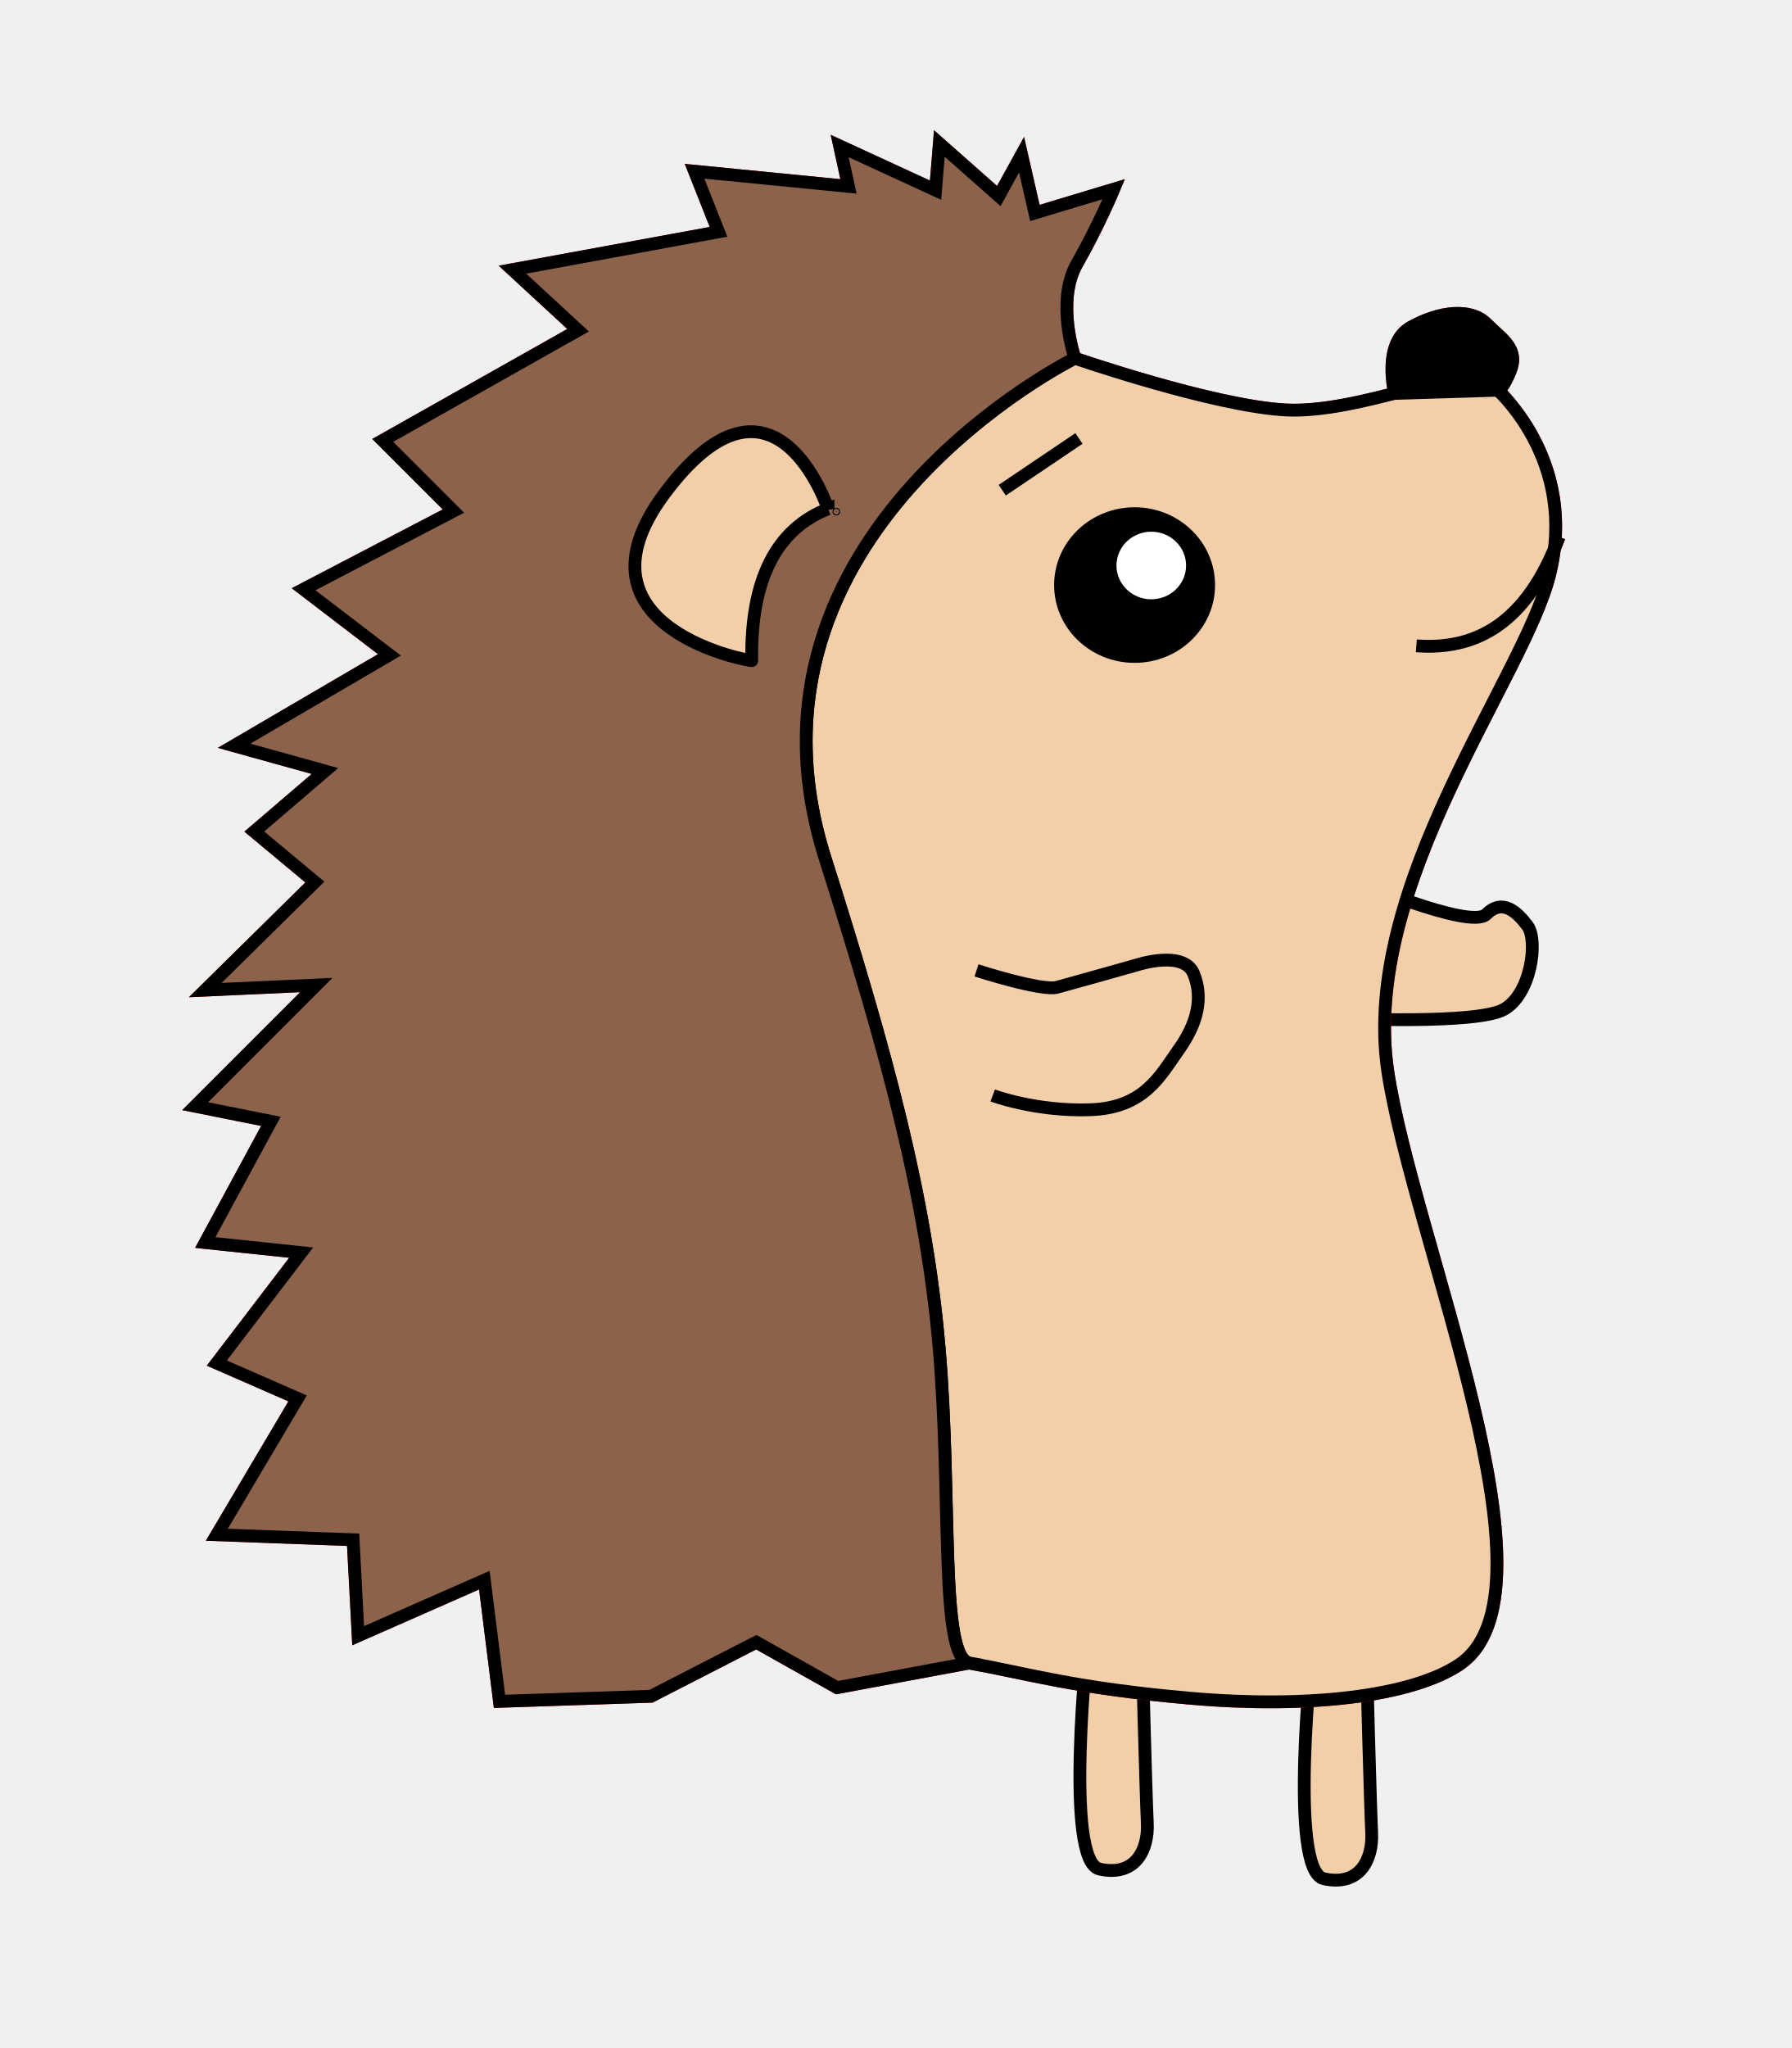
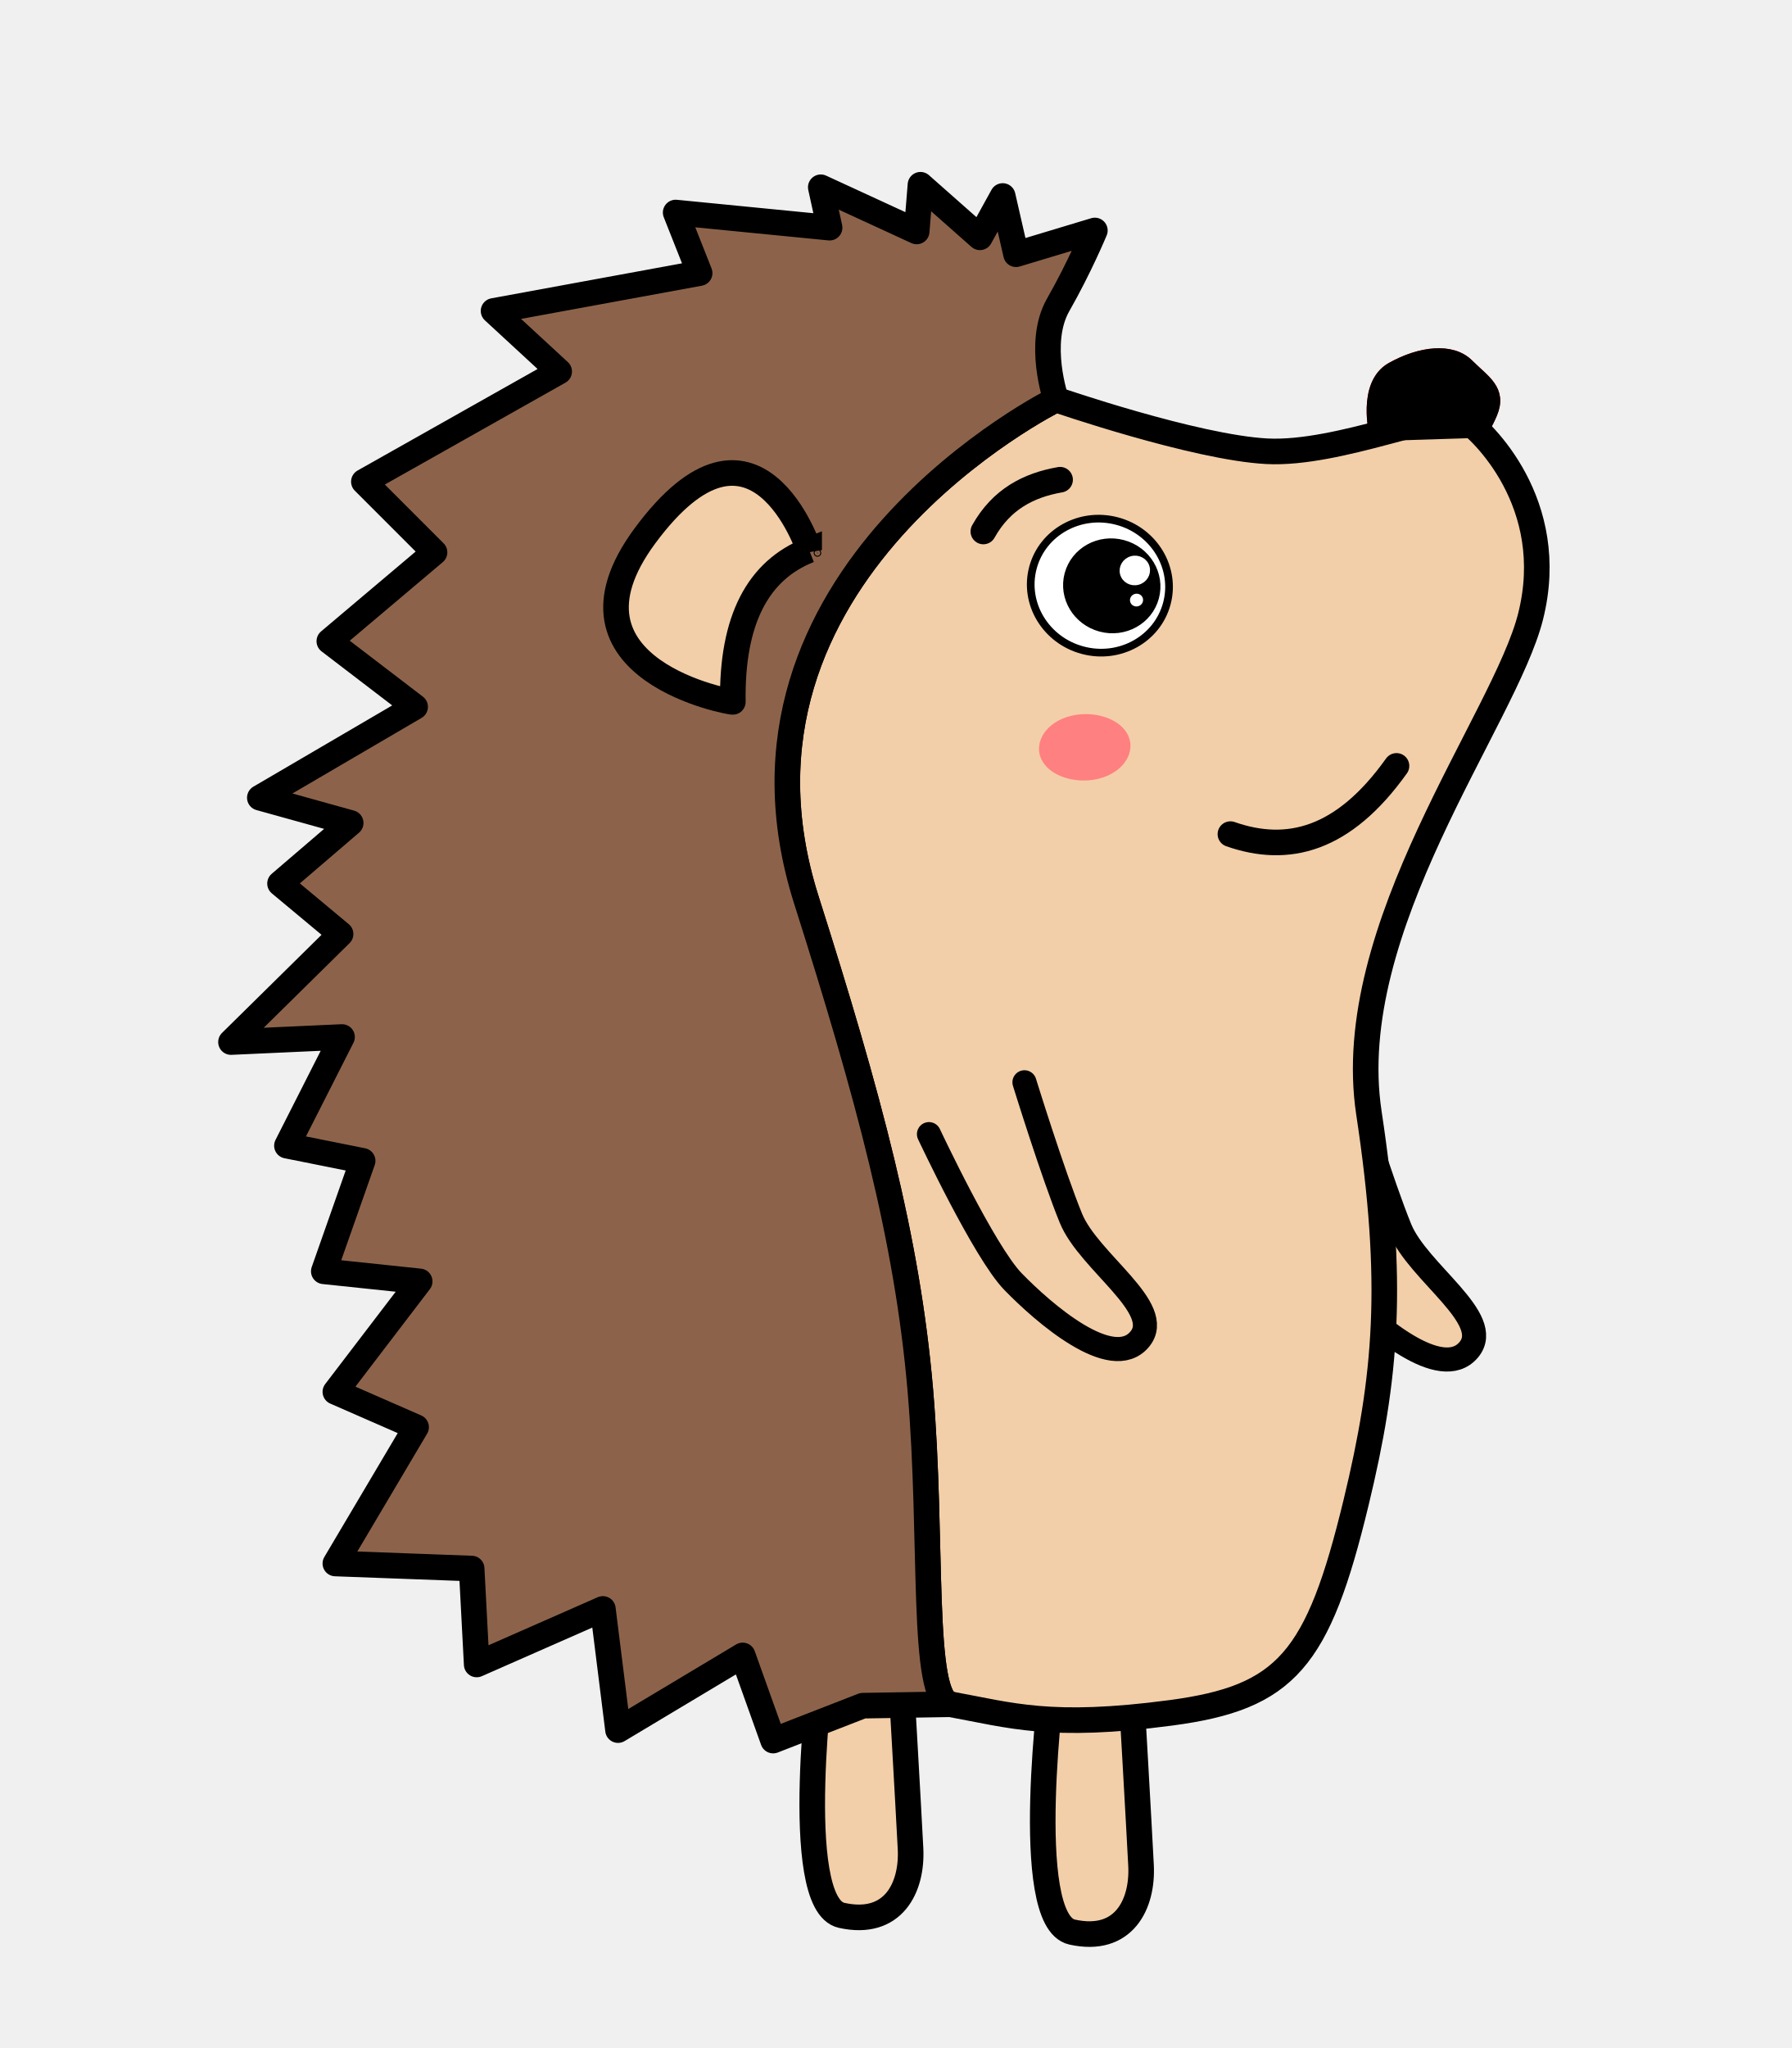
<svg xmlns="http://www.w3.org/2000/svg" width="70mm" height="80mm" viewBox="0 0 70 80" version="1.1" id="svg74501">
  <defs id="defs74498" />
  <g id="layer1">
-     <path style="font-variation-settings:normal;vector-effect:none;fill:#f2cfa9;fill-opacity:1;fill-rule:evenodd;stroke:#000000;stroke-width:0.5;stroke-linecap:butt;stroke-linejoin:miter;stroke-miterlimit:4;stroke-dasharray:none;stroke-dashoffset:0;stroke-opacity:1;-inkscape-stroke:none;stop-color:#000000" d="m 52.7,34.304 c 0,0 4.744,2.038 5.372,1.41 0.628,-0.628 1.193,-0.105 1.611,0.453 0.418,0.558 0.148,2.675 -0.933,3.268 -1.081,0.593 -6.306,0.345 -6.306,0.345" id="path3196" />
-     <path style="font-variation-settings:normal;vector-effect:none;fill:#f2cfa9;fill-opacity:1;fill-rule:evenodd;stroke:#000000;stroke-width:0.5;stroke-linecap:butt;stroke-linejoin:miter;stroke-miterlimit:4;stroke-dasharray:none;stroke-dashoffset:0;stroke-opacity:1;-inkscape-stroke:none;stop-color:#000000" d="m 51.275,64.371 c 0,0 -0.954,8.705 0.451,9.018 1.405,0.312 1.919,-0.76 1.867,-1.801 -0.052,-1.041 -0.208,-6.975 -0.208,-6.975" id="path3198" />
-     <path style="font-variation-settings:normal;vector-effect:none;fill:#f2cfa9;fill-opacity:1;fill-rule:evenodd;stroke:#000000;stroke-width:0.5;stroke-linecap:butt;stroke-linejoin:miter;stroke-miterlimit:4;stroke-dasharray:none;stroke-dashoffset:0;stroke-opacity:1;-inkscape-stroke:none;stop-color:#000000" d="m 42.509,63.993 c 0,0 -0.954,8.705 0.451,9.018 1.405,0.312 1.919,-0.76 1.867,-1.801 -0.052,-1.041 -0.208,-6.975 -0.208,-6.975" id="path3200" />
-     <path style="fill:none;fill-rule:evenodd;stroke:#ff0000;stroke-width:0.5;stroke-linecap:butt;stroke-linejoin:miter;stroke-miterlimit:4;stroke-dasharray:none;stroke-opacity:1" d="m 37.874,64.961 c 2.348,0.426 4.141,0.986 8.677,1.38 4.536,0.394 8.572,-0.067 10.448,-1.307 4.217,-2.788 -1.768,-16.529 -2.775,-23.175 -1.096,-7.239 5.298,-15.353 6.316,-19.386 1.117,-4.424 -1.923,-7.297 -2.613,-7.741 -0.69,-0.444 -4.881,1.43 -7.691,1.282 -2.81,-0.148 -8.239,-2.021 -8.239,-2.021 0,0 -13.798,6.815 -9.756,19.543 2.436,7.672 3.948,13.252 4.454,19.137 0.506,5.885 0.006,12.074 1.18,12.287 z" id="path1011-5" />
-     <path id="path1757-7" style="font-variation-settings:normal;vector-effect:none;fill:none;fill-opacity:1;fill-rule:evenodd;stroke:#ff0000;stroke-width:0.5;stroke-linecap:butt;stroke-linejoin:miter;stroke-miterlimit:4;stroke-dasharray:none;stroke-dashoffset:0;stroke-opacity:1;-inkscape-stroke:none;stop-color:#000000" d="m 36.702,5.605 -0.148,1.824 -3.747,-1.726 0.345,1.578 -6.015,-0.591 0.937,2.366 -8.052,1.478 2.564,2.366 -7.631,4.303 2.761,2.761 -5.854,3.053 3.353,2.564 -6.068,3.55 3.55,0.986 -2.761,2.366 2.366,1.972 -4.282,4.22 4.339,-0.197 -4.733,4.733 2.958,0.592 -2.564,4.733 3.747,0.394 -3.295,4.315 3.155,1.38 -3.155,5.325 5.325,0.197 0.197,3.747 4.93,-2.169 0.592,4.733 5.916,-0.197 4.119,-2.113 3.155,1.775 5.168,-0.963 c -1.174,-0.213 -0.674,-6.402 -1.18,-12.287 -0.506,-5.885 -2.017,-11.465 -4.453,-19.137 -4.042,-12.729 9.757,-19.544 9.757,-19.544 0,0 -0.763,-2.212 0.081,-3.692 0.844,-1.479 1.436,-2.909 1.436,-2.909 l -3.08,0.928 -0.521,-2.275 -0.89,1.614 z" />
-     <circle id="path1912-4" style="fill:#000000;stroke:#ff0000;stroke-width:0.265" cx="32.677" cy="19.987" r="0.017" />
-     <path style="font-variation-settings:normal;vector-effect:none;fill:none;fill-opacity:1;fill-rule:evenodd;stroke:#ff0000;stroke-width:0.5;stroke-linecap:butt;stroke-linejoin:miter;stroke-miterlimit:4;stroke-dasharray:none;stroke-dashoffset:0;stroke-opacity:1;-inkscape-stroke:none;stop-color:#000000" d="m 32.352,19.877 c 0,0 -2.102,-6.391 -6.415,-0.558 -3.9,5.275 3.55,6.547 3.434,6.484 -0.047,-3.205 0.983,-5.138 2.981,-5.927 z" id="path1949-1" />
-     <path style="font-variation-settings:normal;vector-effect:none;fill:none;fill-opacity:1;fill-rule:evenodd;stroke:#ff0000;stroke-width:0.5;stroke-linecap:butt;stroke-linejoin:miter;stroke-miterlimit:4;stroke-dasharray:none;stroke-dashoffset:0;stroke-opacity:1;-inkscape-stroke:none;stop-color:#000000" d="m 60.916,20.974 c -1.25,3.348 -3.215,4.432 -5.578,4.253" id="path2146-8" />
-     <ellipse style="color:#000000;font-variation-settings:normal;overflow:visible;vector-effect:none;fill:none;fill-opacity:1;fill-rule:evenodd;stroke:#ff0000;stroke-width:0.5;stroke-linecap:butt;stroke-linejoin:miter;stroke-miterlimit:4;stroke-dasharray:none;stroke-dashoffset:0;stroke-opacity:1;-inkscape-stroke:none;stop-color:#000000" id="path2369-5" cx="44.33" cy="22.854" rx="2.894" ry="2.789" />
-     <ellipse style="color:#000000;font-variation-settings:normal;overflow:visible;vector-effect:none;fill:none;fill-opacity:1;fill-rule:evenodd;stroke:#ff0000;stroke-width:0.5;stroke-linecap:butt;stroke-linejoin:miter;stroke-miterlimit:4;stroke-dasharray:none;stroke-dashoffset:0;stroke-opacity:1;-inkscape-stroke:none;stop-color:#000000" id="path2369-5-3" cx="44.982" cy="22.09" rx="1.11" ry="1.07" />
-     <path style="font-variation-settings:normal;vector-effect:none;fill:none;fill-opacity:1;fill-rule:evenodd;stroke:#ff0000;stroke-width:0.5;stroke-linecap:butt;stroke-linejoin:miter;stroke-miterlimit:4;stroke-dasharray:none;stroke-dashoffset:0;stroke-opacity:1;-inkscape-stroke:none;stop-color:#000000" d="m 39.159,19.149 2.998,-2.022" id="path2404-9" />
-     <path style="font-variation-settings:normal;vector-effect:none;fill:none;fill-opacity:1;fill-rule:evenodd;stroke:#ff0000;stroke-width:0.5;stroke-linecap:butt;stroke-linejoin:miter;stroke-miterlimit:4;stroke-dasharray:none;stroke-dashoffset:0;stroke-opacity:1;-inkscape-stroke:none;stop-color:#000000" d="m 38.154,37.906 c 0,0 2.544,0.824 3.151,0.659 0.607,-0.165 3.136,-0.878 3.136,-0.878 0,0 1.813,-0.593 2.196,0.349 0.383,0.941 -0.479,3.501 -0.479,3.501 0,0 -1.445,1.744 -3.572,1.814 -2.127,0.07 -3.8,-0.558 -3.8,-0.558" id="path2482-7" />
-     <path style="font-variation-settings:normal;vector-effect:none;fill:none;fill-opacity:1;fill-rule:evenodd;stroke:#ff0000;stroke-width:0.5;stroke-linecap:butt;stroke-linejoin:miter;stroke-miterlimit:4;stroke-dasharray:none;stroke-dashoffset:0;stroke-opacity:1;-inkscape-stroke:none;stop-color:#000000" d="m 54.491,15.367 c 0,0 -0.488,-1.952 0.628,-2.58 1.116,-0.628 2.336,-0.767 2.963,-0.139 0.628,0.628 1.293,0.978 0.91,1.884 -0.383,0.906 -0.548,0.713 -0.548,0.713 z" id="path2926-8" />
-     <path style="fill:#f2cfa9;fill-opacity:1;fill-rule:evenodd;stroke:#000000;stroke-width:0.5;stroke-linecap:butt;stroke-linejoin:miter;stroke-miterlimit:4;stroke-dasharray:none;stroke-opacity:1" d="m 37.874,64.961 c 2.348,0.426 4.141,0.986 8.677,1.38 4.536,0.394 8.572,-0.067 10.448,-1.307 4.217,-2.788 -1.768,-16.529 -2.775,-23.175 -1.096,-7.239 5.298,-15.353 6.316,-19.386 1.117,-4.424 -1.923,-7.297 -2.613,-7.741 -0.69,-0.444 -4.881,1.43 -7.691,1.282 -2.81,-0.148 -8.239,-2.021 -8.239,-2.021 0,0 -13.798,6.815 -9.756,19.543 2.436,7.672 3.948,13.252 4.454,19.137 0.506,5.885 0.006,12.074 1.18,12.287 z" id="path3178" />
-     <path id="path3180" style="font-variation-settings:normal;vector-effect:none;fill:#8c634a;fill-opacity:1;fill-rule:evenodd;stroke:#000000;stroke-width:0.5;stroke-linecap:butt;stroke-linejoin:miter;stroke-miterlimit:4;stroke-dasharray:none;stroke-dashoffset:0;stroke-opacity:1;-inkscape-stroke:none;stop-color:#000000" d="m 36.702,5.605 -0.148,1.824 -3.747,-1.726 0.345,1.578 -6.015,-0.591 0.937,2.366 -8.052,1.478 2.564,2.366 -7.631,4.303 2.761,2.761 -5.854,3.053 3.353,2.564 -6.068,3.55 3.55,0.986 -2.761,2.366 2.366,1.972 -4.282,4.22 4.339,-0.197 -4.733,4.733 2.958,0.592 -2.564,4.733 3.747,0.394 -3.295,4.315 3.155,1.38 -3.155,5.325 5.325,0.197 0.197,3.747 4.93,-2.169 0.592,4.733 5.916,-0.197 4.119,-2.113 3.155,1.775 5.168,-0.963 c -1.174,-0.213 -0.674,-6.402 -1.18,-12.287 -0.506,-5.885 -2.017,-11.465 -4.453,-19.137 -4.042,-12.729 9.757,-19.544 9.757,-19.544 0,0 -0.763,-2.212 0.081,-3.692 0.844,-1.479 1.436,-2.909 1.436,-2.909 l -3.08,0.928 -0.521,-2.275 -0.89,1.614 z" />
-     <circle id="circle3182" style="fill:#000000;stroke:#000000;stroke-width:0.265" cx="32.677" cy="19.987" r="0.017" />
-     <path style="font-variation-settings:normal;vector-effect:none;fill:#f2cfa9;fill-opacity:1;fill-rule:evenodd;stroke:#000000;stroke-width:0.5;stroke-linecap:butt;stroke-linejoin:miter;stroke-miterlimit:4;stroke-dasharray:none;stroke-dashoffset:0;stroke-opacity:1;-inkscape-stroke:none;stop-color:#000000" d="m 32.352,19.877 c 0,0 -2.102,-6.391 -6.415,-0.558 -3.9,5.275 3.55,6.547 3.434,6.484 -0.047,-3.205 0.983,-5.138 2.981,-5.927 z" id="path3184" />
-     <path style="font-variation-settings:normal;vector-effect:none;fill:none;fill-opacity:1;fill-rule:evenodd;stroke:#000000;stroke-width:0.5;stroke-linecap:butt;stroke-linejoin:miter;stroke-miterlimit:4;stroke-dasharray:none;stroke-dashoffset:0;stroke-opacity:1;-inkscape-stroke:none;stop-color:#000000" d="m 60.916,20.974 c -1.25,3.348 -3.215,4.432 -5.578,4.253" id="path3186" />
-     <ellipse style="color:#000000;font-variation-settings:normal;overflow:visible;vector-effect:none;fill:#000000;fill-opacity:1;fill-rule:evenodd;stroke:#000000;stroke-width:0.5;stroke-linecap:butt;stroke-linejoin:miter;stroke-miterlimit:4;stroke-dasharray:none;stroke-dashoffset:0;stroke-opacity:1;-inkscape-stroke:none;stop-color:#000000" id="ellipse3188" cx="44.33" cy="22.854" rx="2.894" ry="2.789" />
-     <ellipse style="color:#000000;font-variation-settings:normal;overflow:visible;vector-effect:none;fill:#ffffff;fill-opacity:1;fill-rule:evenodd;stroke:#ffffff;stroke-width:0.5;stroke-linecap:butt;stroke-linejoin:miter;stroke-miterlimit:4;stroke-dasharray:none;stroke-dashoffset:0;stroke-opacity:1;-inkscape-stroke:none;stop-color:#000000" id="ellipse3190" cx="44.982" cy="22.09" rx="1.11" ry="1.07" />
-     <path style="font-variation-settings:normal;vector-effect:none;fill:none;fill-opacity:1;fill-rule:evenodd;stroke:#000000;stroke-width:0.5;stroke-linecap:butt;stroke-linejoin:miter;stroke-miterlimit:4;stroke-dasharray:none;stroke-dashoffset:0;stroke-opacity:1;-inkscape-stroke:none;stop-color:#000000" d="m 39.159,19.149 2.998,-2.022" id="path3192" />
-     <path style="font-variation-settings:normal;vector-effect:none;fill:#f2cfa9;fill-opacity:1;fill-rule:evenodd;stroke:#000000;stroke-width:0.5;stroke-linecap:butt;stroke-linejoin:miter;stroke-miterlimit:4;stroke-dasharray:none;stroke-dashoffset:0;stroke-opacity:1;-inkscape-stroke:none;stop-color:#000000" d="m 38.154,37.906 c 0,0 2.544,0.824 3.151,0.659 0.607,-0.165 3.136,-0.878 3.136,-0.878 0,0 1.813,-0.593 2.196,0.349 0.383,0.941 0.151,1.934 -0.578,2.958 -0.728,1.024 -1.346,2.287 -3.473,2.356 -2.127,0.07 -3.8,-0.558 -3.8,-0.558" id="path3194" />
-     <path style="font-variation-settings:normal;vector-effect:none;fill:#000000;fill-opacity:1;fill-rule:evenodd;stroke:#000000;stroke-width:0.5;stroke-linecap:butt;stroke-linejoin:miter;stroke-miterlimit:4;stroke-dasharray:none;stroke-dashoffset:0;stroke-opacity:1;-inkscape-stroke:none;stop-color:#000000" d="m 54.491,15.367 c 0,0 -0.488,-1.952 0.628,-2.58 1.116,-0.628 2.336,-0.767 2.963,-0.139 0.628,0.628 1.293,0.978 0.91,1.884 -0.383,0.906 -0.548,0.713 -0.548,0.713 z" id="path3202" />
+     <path style="font-variation-settings:normal;fill:#f2cfa9;fill-opacity:1;fill-rule:evenodd;stroke:#000000;stroke-width:0.941;stroke-linecap:round;stroke-linejoin:miter;stroke-miterlimit:4;stroke-dasharray:none;stroke-dashoffset:0;stroke-opacity:1;stop-color:#000000" d="m 49.156,44.71 c 0,0 2.156,4.601 3.282,5.759 1.189,1.224 3.865,3.556 4.951,2.253 1.01,-1.211 -1.985,-3.01 -2.687,-4.727 -0.702,-1.718 -1.815,-5.309 -1.815,-5.309" id="path72603-2-9-3-1" />
+     <path style="font-variation-settings:normal;fill:#f2cfa9;fill-opacity:1;fill-rule:evenodd;stroke:#000000;stroke-width:1;stroke-linecap:butt;stroke-linejoin:miter;stroke-miterlimit:4;stroke-dasharray:none;stroke-dashoffset:0;stroke-opacity:1;stop-color:#000000" d="m 41.139,65.416 c 0,0 -1.279,9.604 0.749,10.055 2.028,0.451 2.769,-1.096 2.694,-2.598 -0.075,-1.502 -0.399,-7.108 -0.399,-7.108" id="path3198-0-9" />
+     <path style="font-variation-settings:normal;fill:#f2cfa9;fill-opacity:1;fill-rule:evenodd;stroke:#000000;stroke-width:1;stroke-linecap:butt;stroke-linejoin:miter;stroke-miterlimit:4;stroke-dasharray:none;stroke-dashoffset:0;stroke-opacity:1;stop-color:#000000" d="m 32.133,64.763 c 0,0 -1.279,9.604 0.749,10.055 2.028,0.451 2.769,-1.096 2.694,-2.598 -0.075,-1.502 -0.399,-7.108 -0.399,-7.108" id="path3198-0-9-3" />
+     <circle id="path1912-4-8-7" style="fill:#000000;stroke:#ff0000;stroke-width:0.265" cx="31.939" cy="21.599" r="0.017" />
+     <path style="font-variation-settings:normal;vector-effect:none;fill:none;fill-opacity:1;fill-rule:evenodd;stroke:#ff0000;stroke-width:0.5;stroke-linecap:butt;stroke-linejoin:miter;stroke-miterlimit:4;stroke-dasharray:none;stroke-dashoffset:0;stroke-opacity:1;-inkscape-stroke:none;stop-color:#000000" d="m 31.614,21.489 c 0,0 -2.102,-6.391 -6.415,-0.558 -3.9,5.275 3.55,6.547 3.434,6.484 -0.047,-3.205 0.983,-5.138 2.981,-5.927 z" id="path1949-1-9-7" />
+     <path style="font-variation-settings:normal;vector-effect:none;fill:none;fill-opacity:1;fill-rule:evenodd;stroke:#ff0000;stroke-width:0.5;stroke-linecap:butt;stroke-linejoin:miter;stroke-miterlimit:4;stroke-dasharray:none;stroke-dashoffset:0;stroke-opacity:1;-inkscape-stroke:none;stop-color:#000000" d="m 60.177,22.586 c -1.25,3.348 -3.215,4.432 -5.578,4.253" id="path2146-8-7-5" />
+     <path style="font-variation-settings:normal;vector-effect:none;fill:none;fill-opacity:1;fill-rule:evenodd;stroke:#ff0000;stroke-width:0.5;stroke-linecap:butt;stroke-linejoin:miter;stroke-miterlimit:4;stroke-dasharray:none;stroke-dashoffset:0;stroke-opacity:1;-inkscape-stroke:none;stop-color:#000000" d="m 38.421,20.761 2.998,-2.022" id="path2404-9-4-1" />
+     <path style="font-variation-settings:normal;vector-effect:none;fill:none;fill-opacity:1;fill-rule:evenodd;stroke:#ff0000;stroke-width:0.5;stroke-linecap:butt;stroke-linejoin:miter;stroke-miterlimit:4;stroke-dasharray:none;stroke-dashoffset:0;stroke-opacity:1;-inkscape-stroke:none;stop-color:#000000" d="m 37.416,39.518 c 0,0 2.544,0.824 3.151,0.659 0.607,-0.165 3.136,-0.878 3.136,-0.878 0,0 1.813,-0.593 2.196,0.349 0.383,0.941 -0.479,3.501 -0.479,3.501 0,0 -1.445,1.744 -3.572,1.814 -2.127,0.07 -3.8,-0.558 -3.8,-0.558" id="path2482-7-3-2" />
+     <path style="font-variation-settings:normal;vector-effect:none;fill:none;fill-opacity:1;fill-rule:evenodd;stroke:#ff0000;stroke-width:0.5;stroke-linecap:butt;stroke-linejoin:miter;stroke-miterlimit:4;stroke-dasharray:none;stroke-dashoffset:0;stroke-opacity:1;-inkscape-stroke:none;stop-color:#000000" d="m 53.753,16.979 c 0,0 -0.488,-1.952 0.628,-2.58 1.116,-0.628 2.336,-0.767 2.963,-0.139 0.628,0.628 1.293,0.978 0.91,1.884 -0.383,0.906 -0.548,0.713 -0.548,0.713 z" id="path2926-8-0-8" />
+     <path style="fill:#f2cfa9;fill-opacity:1;fill-rule:evenodd;stroke:#000000;stroke-width:1;stroke-linecap:butt;stroke-linejoin:miter;stroke-miterlimit:4;stroke-dasharray:none;stroke-opacity:1" d="m 37.135,66.573 c 2.348,0.426 3.889,0.96 8.608,0.335 4.518,-0.599 5.755,-2.071 7.24,-8.21 1.189,-4.914 1.509,-8.581 0.502,-15.226 -1.096,-7.239 5.298,-15.353 6.316,-19.386 1.117,-4.424 -1.923,-7.297 -2.613,-7.741 -0.69,-0.444 -4.881,1.43 -7.691,1.282 -2.81,-0.148 -8.239,-2.021 -8.239,-2.021 0,0 -13.798,6.815 -9.756,19.543 2.436,7.672 3.948,13.252 4.454,19.137 0.506,5.885 0.006,12.074 1.18,12.287 z" id="path3178-3-9" />
+     <path id="path3180-0-3" style="font-variation-settings:normal;fill:#8c634a;fill-opacity:1;fill-rule:evenodd;stroke:#000000;stroke-width:1;stroke-linecap:round;stroke-linejoin:round;stroke-miterlimit:4;stroke-dasharray:none;stroke-dashoffset:0;stroke-opacity:1;stop-color:#000000" d="m 35.964,7.217 -0.148,1.824 -3.747,-1.726 0.345,1.578 -6.015,-0.591 0.937,2.366 -8.052,1.478 2.564,2.366 -7.631,4.303 2.761,2.761 -4.111,3.471 3.353,2.564 -6.068,3.55 3.55,0.986 -2.761,2.366 2.366,1.972 -4.282,4.22 4.339,-0.197 -2.153,4.245 2.958,0.592 -1.518,4.315 3.747,0.394 -3.295,4.315 3.155,1.38 -3.155,5.325 5.325,0.197 0.197,3.747 4.93,-2.169 0.592,4.733 4.871,-2.917 1.19,3.326 3.504,-1.363 3.425,-0.056 c -1.174,-0.213 -0.674,-6.402 -1.18,-12.287 -0.506,-5.885 -2.017,-11.465 -4.453,-19.137 -4.042,-12.729 9.757,-19.544 9.757,-19.544 0,0 -0.763,-2.212 0.081,-3.692 0.844,-1.479 1.436,-2.909 1.436,-2.909 l -3.08,0.928 -0.521,-2.275 -0.89,1.614 z" />
+     <circle id="circle3182-9-6" style="fill:#000000;stroke:#000000;stroke-width:0.265" cx="31.939" cy="21.599" r="0.017" />
+     <path style="font-variation-settings:normal;fill:#f2cfa9;fill-opacity:1;fill-rule:evenodd;stroke:#000000;stroke-width:1;stroke-linecap:butt;stroke-linejoin:miter;stroke-miterlimit:4;stroke-dasharray:none;stroke-dashoffset:0;stroke-opacity:1;stop-color:#000000" d="m 31.614,21.489 c 0,0 -2.102,-6.391 -6.415,-0.558 -3.9,5.275 3.55,6.547 3.434,6.484 -0.047,-3.205 0.983,-5.138 2.981,-5.927 z" id="path3184-2-8" />
+     <path style="font-variation-settings:normal;fill:none;fill-opacity:1;fill-rule:evenodd;stroke:#000000;stroke-width:1;stroke-linecap:round;stroke-linejoin:miter;stroke-miterlimit:4;stroke-dasharray:none;stroke-dashoffset:0;stroke-opacity:1;stop-color:#000000" d="m 54.563,29.918 c -2.074,2.91 -4.252,3.449 -6.489,2.665" id="path3186-5-0" />
+     <path style="font-variation-settings:normal;fill:none;fill-opacity:1;fill-rule:evenodd;stroke:#000000;stroke-width:1;stroke-linecap:round;stroke-linejoin:miter;stroke-miterlimit:4;stroke-dasharray:none;stroke-dashoffset:0;stroke-opacity:1;stop-color:#000000" d="m 38.421,20.761 c 0.705,-1.262 1.769,-1.808 2.998,-2.022" id="path3192-5-0" />
+     <path style="font-variation-settings:normal;vector-effect:none;fill:#000000;fill-opacity:1;fill-rule:evenodd;stroke:#000000;stroke-width:0.5;stroke-linecap:butt;stroke-linejoin:miter;stroke-miterlimit:4;stroke-dasharray:none;stroke-dashoffset:0;stroke-opacity:1;-inkscape-stroke:none;stop-color:#000000" d="m 53.753,16.979 c 0,0 -0.488,-1.952 0.628,-2.58 1.116,-0.628 2.336,-0.767 2.963,-0.139 0.628,0.628 1.293,0.978 0.91,1.884 -0.383,0.906 -0.548,0.713 -0.548,0.713 z" id="path3202-4-1" />
+     <path style="font-variation-settings:normal;fill:#f2cfa9;fill-opacity:1;fill-rule:evenodd;stroke:#000000;stroke-width:0.941;stroke-linecap:round;stroke-linejoin:miter;stroke-miterlimit:4;stroke-dasharray:none;stroke-dashoffset:0;stroke-opacity:1;stop-color:#000000" d="m 36.296,44.302 c 0,0 0.135,0.288 0.355,0.737 0.22,0.449 0.524,1.061 0.864,1.708 0.68,1.295 1.5,2.735 2.063,3.314 1.189,1.224 3.865,3.556 4.951,2.253 1.01,-1.211 -1.985,-3.01 -2.687,-4.727 -0.351,-0.859 -0.805,-2.186 -1.171,-3.299 -0.183,-0.556 -0.344,-1.059 -0.459,-1.423 -0.115,-0.364 -0.185,-0.588 -0.185,-0.588" id="path72603-2-9-3" />
+     <g id="g1667" transform="matrix(-1,0,0,1,82.21903,-2.958132)">
+       <ellipse style="color:#000000;font-variation-settings:normal;overflow:visible;fill:#ffffff;fill-opacity:1;fill-rule:evenodd;stroke:#000000;stroke-width:0.3;stroke-linecap:butt;stroke-linejoin:miter;stroke-miterlimit:4;stroke-dasharray:none;stroke-dashoffset:0;stroke-opacity:1;stop-color:#000000" id="ellipse3188-4-2-6-3-0-4-6" cx="-31.221" cy="-35.112" rx="2.708" ry="2.61" transform="rotate(165)" />
+       <ellipse style="color:#000000;font-variation-settings:normal;overflow:visible;vector-effect:none;fill:#000000;fill-opacity:1;fill-rule:evenodd;stroke:#000000;stroke-width:0.701;stroke-linecap:butt;stroke-linejoin:miter;stroke-miterlimit:4;stroke-dasharray:none;stroke-dashoffset:0;stroke-opacity:1;-inkscape-stroke:none;stop-color:#000000" id="ellipse3190-0-1-4-3-4-7-4" cx="-30.771" cy="-34.999" rx="1.555" ry="1.499" transform="rotate(165)" />
+       <ellipse style="color:#000000;font-variation-settings:normal;overflow:visible;vector-effect:none;fill:#ffffff;fill-opacity:1;fill-rule:evenodd;stroke:#ffffff;stroke-width:0.219;stroke-linecap:butt;stroke-linejoin:miter;stroke-miterlimit:4;stroke-dasharray:none;stroke-dashoffset:0;stroke-opacity:1;-inkscape-stroke:none;stop-color:#000000" id="ellipse3190-0-1-4-3-4-8-8-3" cx="43.122" cy="-14.578" rx="0.486" ry="0.468" transform="matrix(0.9659258,0.258819,0.258819,-0.9659258,0,0)" />
+       <ellipse style="color:#000000;font-variation-settings:normal;overflow:visible;vector-effect:none;fill:#ffffff;fill-opacity:1;fill-rule:evenodd;stroke:#ffffff;stroke-width:0.094;stroke-linecap:butt;stroke-linejoin:miter;stroke-miterlimit:4;stroke-dasharray:none;stroke-dashoffset:0;stroke-opacity:1;-inkscape-stroke:none;stop-color:#000000" id="ellipse3190-0-1-4-3-4-8-8-9-3" cx="43.357" cy="-15.712" rx="0.21" ry="0.202" transform="matrix(0.9659258,0.258819,0.258819,-0.9659258,0,0)" />
+     </g>
+     <ellipse style="color:#000000;font-variation-settings:normal;overflow:visible;fill:#ff8080;fill-opacity:1;fill-rule:evenodd;stroke:#ff8080;stroke-width:1.295;stroke-linecap:butt;stroke-linejoin:miter;stroke-miterlimit:4;stroke-dasharray:none;stroke-dashoffset:0;stroke-opacity:1;stop-color:#000000" id="path72356-4-5-8-4-9-7" cx="51.026" cy="21.441" rx="1.097" ry="0.701" transform="matrix(0.9835353,0.1807159,-0.3639511,0.931418,0,0)" />
  </g>
</svg>
